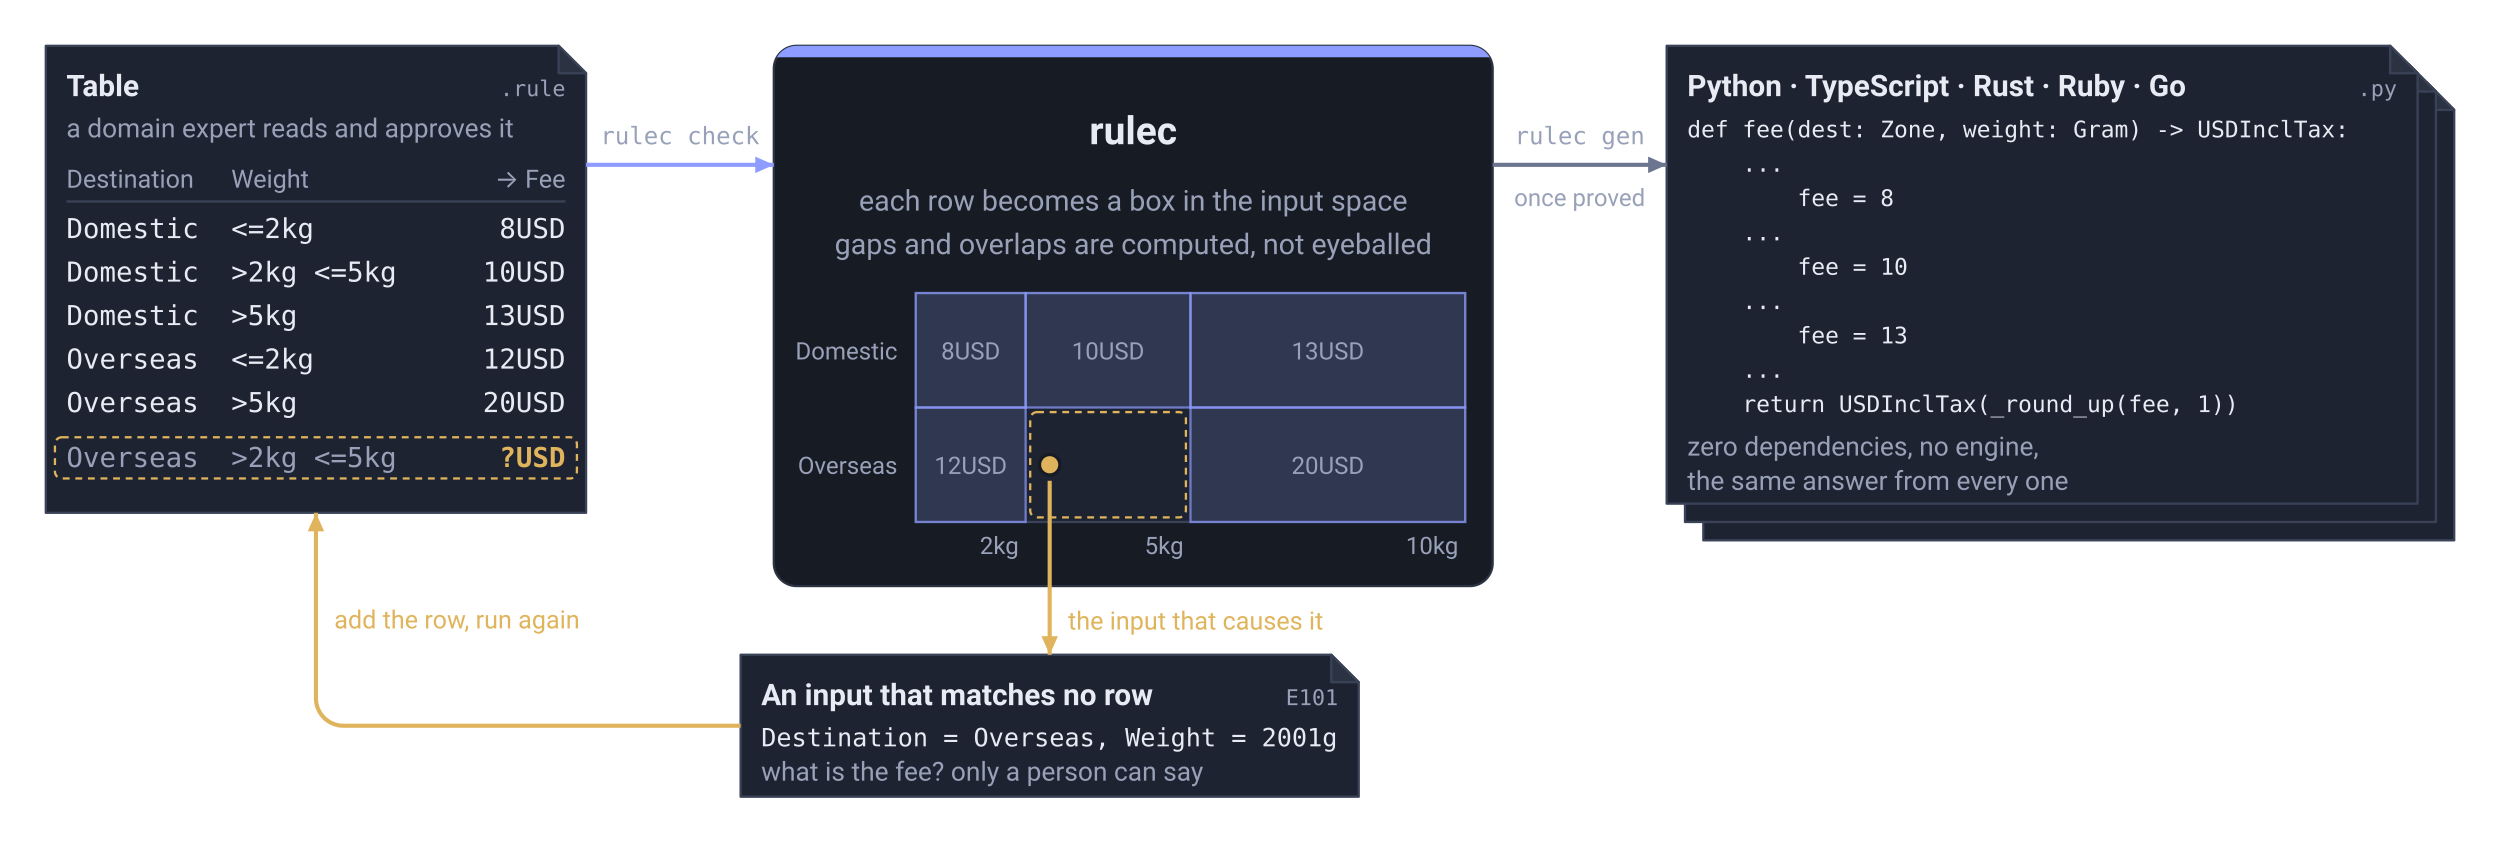
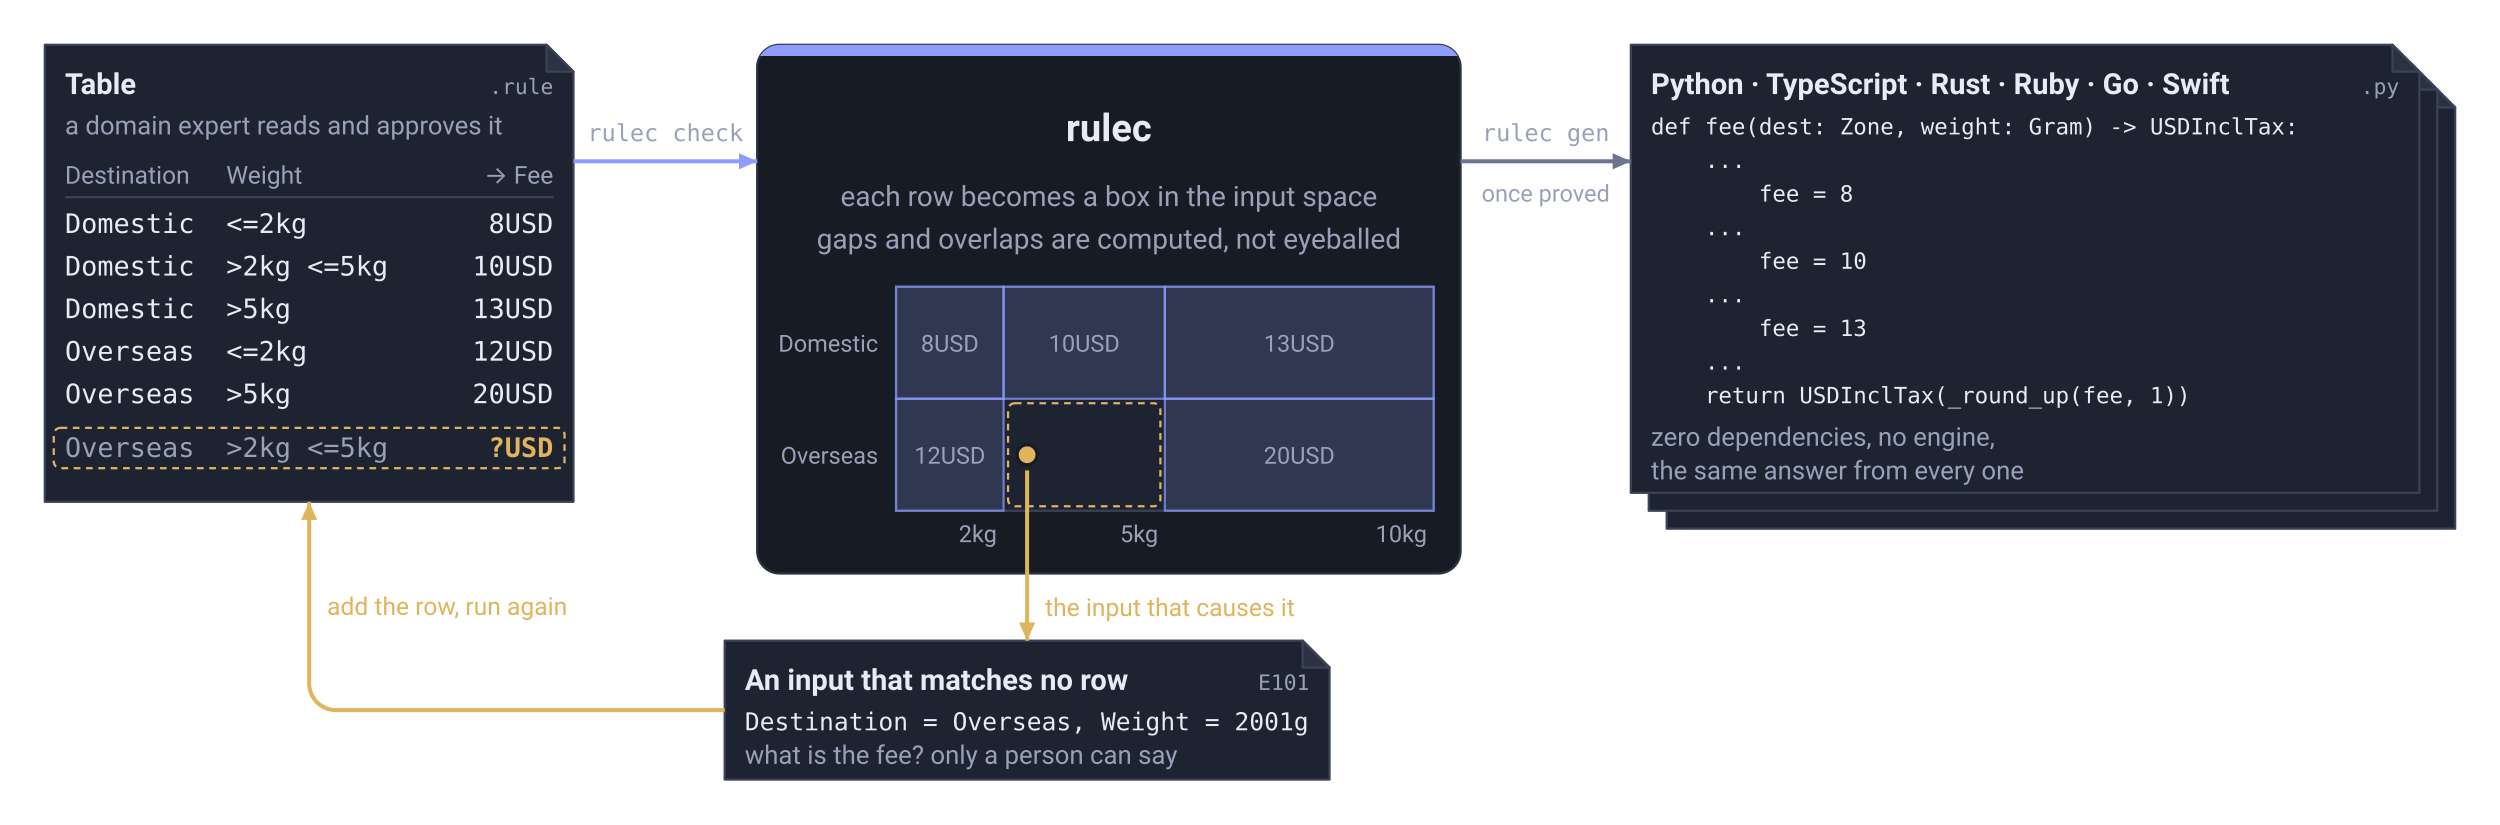
- <svg xmlns="http://www.w3.org/2000/svg" viewBox="0 0 1092 368" role="img" aria-label="Write the table. rulec turns each row into a box in the input space and proves by computation that the boxes leave no gap and no overlap. If there is a gap, back comes the input that falls through it (Destination = Overseas, Weight = 2001g): add the row and run again - only what the fee is takes a person. Only a proved table generates, and what comes out is dependency-free Python, TypeScript, Rust, Ruby and Go." font-family="-apple-system, BlinkMacSystemFont, &quot;Hiragino Sans&quot;, &quot;Noto Sans JP&quot;, &quot;Yu Gothic&quot;, Meiryo, &quot;Segoe UI&quot;, Roboto, sans-serif">
+ <svg xmlns="http://www.w3.org/2000/svg" viewBox="0 0 1116 368" role="img" aria-label="Write the table. rulec turns each row into a box in the input space and proves by computation that the boxes leave no gap and no overlap. If there is a gap, back comes the input that falls through it (Destination = Overseas, Weight = 2001g): add the row and run again - only what the fee is takes a person. Only a proved table generates, and what comes out is dependency-free Python, TypeScript, Rust, Ruby, Go and Swift." font-family="-apple-system, BlinkMacSystemFont, &quot;Hiragino Sans&quot;, &quot;Noto Sans JP&quot;, &quot;Yu Gothic&quot;, Meiryo, &quot;Segoe UI&quot;, Roboto, sans-serif">
  <defs>
    <marker id="head-neutral" viewBox="0 0 10 10" refX="9" refY="5" markerWidth="9" markerHeight="9" markerUnits="userSpaceOnUse" orient="auto">
      <path d="M0,1 L9,5 L0,9 Z" fill="#6b7590" />
    </marker>
    <marker id="head-accent" viewBox="0 0 10 10" refX="9" refY="5" markerWidth="9" markerHeight="9" markerUnits="userSpaceOnUse" orient="auto">
      <path d="M0,1 L9,5 L0,9 Z" fill="#8e9cff" />
    </marker>
    <marker id="head-human" viewBox="0 0 10 10" refX="9" refY="5" markerWidth="9" markerHeight="9" markerUnits="userSpaceOnUse" orient="auto">
      <path d="M0,1 L9,5 L0,9 Z" fill="#e0b45c" />
    </marker>
  </defs>
  <path d="M20,20 H244 L256,32 V224 H20 Z" fill="#1e2331" stroke="#3a4257" stroke-linejoin="round" />
  <path d="M244,20 V32 H256 Z" fill="#2b3242" stroke="#3a4257" stroke-linejoin="round" />
  <text x="29" y="42" font-size="13" font-weight="600" text-anchor="start" fill="#e8ebf4">Table</text>
  <text x="247" y="42" font-size="9.5" font-weight="400" text-anchor="end" fill="#98a1b8" font-family="ui-monospace, SFMono-Regular, Menlo, Consolas, monospace">.rule</text>
  <text x="29" y="60" font-size="11.5" font-weight="400" text-anchor="start" fill="#98a1b8">a domain expert reads and approves it</text>
  <text x="29" y="82" font-size="11" font-weight="400" text-anchor="start" fill="#98a1b8">Destination</text>
  <text x="101" y="82" font-size="11" font-weight="400" text-anchor="start" fill="#98a1b8">Weight</text>
  <text x="247" y="82" font-size="11" font-weight="400" text-anchor="end" fill="#98a1b8">→ Fee</text>
  <line x1="29" y1="88" x2="247" y2="88" stroke="#3a4257" />
  <text x="29" y="104" font-size="12" font-weight="400" text-anchor="start" fill="#e8ebf4" font-family="ui-monospace, SFMono-Regular, Menlo, Consolas, monospace">Domestic</text>
  <text x="101" y="104" font-size="12" font-weight="400" text-anchor="start" fill="#e8ebf4" font-family="ui-monospace, SFMono-Regular, Menlo, Consolas, monospace">&lt;=2kg</text>
  <text x="247" y="104" font-size="12" font-weight="400" text-anchor="end" fill="#e8ebf4" font-family="ui-monospace, SFMono-Regular, Menlo, Consolas, monospace">8USD</text>
  <text x="29" y="123" font-size="12" font-weight="400" text-anchor="start" fill="#e8ebf4" font-family="ui-monospace, SFMono-Regular, Menlo, Consolas, monospace">Domestic</text>
  <text x="101" y="123" font-size="12" font-weight="400" text-anchor="start" fill="#e8ebf4" font-family="ui-monospace, SFMono-Regular, Menlo, Consolas, monospace">&gt;2kg &lt;=5kg</text>
  <text x="247" y="123" font-size="12" font-weight="400" text-anchor="end" fill="#e8ebf4" font-family="ui-monospace, SFMono-Regular, Menlo, Consolas, monospace">10USD</text>
  <text x="29" y="142" font-size="12" font-weight="400" text-anchor="start" fill="#e8ebf4" font-family="ui-monospace, SFMono-Regular, Menlo, Consolas, monospace">Domestic</text>
  <text x="101" y="142" font-size="12" font-weight="400" text-anchor="start" fill="#e8ebf4" font-family="ui-monospace, SFMono-Regular, Menlo, Consolas, monospace">&gt;5kg</text>
  <text x="247" y="142" font-size="12" font-weight="400" text-anchor="end" fill="#e8ebf4" font-family="ui-monospace, SFMono-Regular, Menlo, Consolas, monospace">13USD</text>
  <text x="29" y="161" font-size="12" font-weight="400" text-anchor="start" fill="#e8ebf4" font-family="ui-monospace, SFMono-Regular, Menlo, Consolas, monospace">Overseas</text>
  <text x="101" y="161" font-size="12" font-weight="400" text-anchor="start" fill="#e8ebf4" font-family="ui-monospace, SFMono-Regular, Menlo, Consolas, monospace">&lt;=2kg</text>
  <text x="247" y="161" font-size="12" font-weight="400" text-anchor="end" fill="#e8ebf4" font-family="ui-monospace, SFMono-Regular, Menlo, Consolas, monospace">12USD</text>
  <text x="29" y="180" font-size="12" font-weight="400" text-anchor="start" fill="#e8ebf4" font-family="ui-monospace, SFMono-Regular, Menlo, Consolas, monospace">Overseas</text>
  <text x="101" y="180" font-size="12" font-weight="400" text-anchor="start" fill="#e8ebf4" font-family="ui-monospace, SFMono-Regular, Menlo, Consolas, monospace">&gt;5kg</text>
  <text x="247" y="180" font-size="12" font-weight="400" text-anchor="end" fill="#e8ebf4" font-family="ui-monospace, SFMono-Regular, Menlo, Consolas, monospace">20USD</text>
  <rect x="24" y="191" width="228" height="18" rx="3" fill="none" stroke="#e0b45c" stroke-width="1" stroke-dasharray="3 2.5" />
  <text x="29" y="204" font-size="12" font-weight="400" text-anchor="start" fill="#98a1b8" font-family="ui-monospace, SFMono-Regular, Menlo, Consolas, monospace">Overseas</text>
  <text x="101" y="204" font-size="12" font-weight="400" text-anchor="start" fill="#98a1b8" font-family="ui-monospace, SFMono-Regular, Menlo, Consolas, monospace">&gt;2kg &lt;=5kg</text>
  <text x="247" y="204" font-size="12" font-weight="600" text-anchor="end" fill="#e0b45c" font-family="ui-monospace, SFMono-Regular, Menlo, Consolas, monospace">?USD</text>
  <clipPath id="clip-rulec">
    <rect x="338" y="20" width="314" height="236" rx="10" />
  </clipPath>
  <rect x="338" y="20" width="314" height="236" rx="10" fill="#171b24" stroke="#2b3242" />
  <rect x="338" y="20" width="314" height="5" fill="#8e9cff" clip-path="url(#clip-rulec)" />
  <text x="495.0" y="63" font-size="17" font-weight="700" text-anchor="middle" fill="#e8ebf4">rulec</text>
  <text x="495.0" y="92" font-size="12.5" font-weight="400" text-anchor="middle" fill="#98a1b8">each row becomes a box in the input space</text>
  <text x="495.0" y="111" font-size="12.5" font-weight="400" text-anchor="middle" fill="#98a1b8">gaps and overlaps are computed, not eyeballed</text>
  <rect x="400" y="128" width="240" height="100" fill="#1e2331" stroke="#3a4257" />
  <rect x="400.0" y="128.0" width="48.0" height="50.0" fill="#8e9cff" fill-opacity="0.16" stroke="#8e9cff" stroke-opacity="0.7" />
  <text x="424.0" y="157.0" font-size="10.5" font-weight="400" text-anchor="middle" fill="#98a1b8">8USD</text>
  <rect x="448.0" y="128.0" width="72.0" height="50.0" fill="#8e9cff" fill-opacity="0.16" stroke="#8e9cff" stroke-opacity="0.7" />
  <text x="484.0" y="157.0" font-size="10.5" font-weight="400" text-anchor="middle" fill="#98a1b8">10USD</text>
  <rect x="520.0" y="128.0" width="120.0" height="50.0" fill="#8e9cff" fill-opacity="0.16" stroke="#8e9cff" stroke-opacity="0.7" />
  <text x="580.0" y="157.0" font-size="10.5" font-weight="400" text-anchor="middle" fill="#98a1b8">13USD</text>
  <rect x="400.0" y="178.0" width="48.0" height="50.0" fill="#8e9cff" fill-opacity="0.16" stroke="#8e9cff" stroke-opacity="0.7" />
  <text x="424.0" y="207.0" font-size="10.5" font-weight="400" text-anchor="middle" fill="#98a1b8">12USD</text>
  <rect x="520.0" y="178.0" width="120.0" height="50.0" fill="#8e9cff" fill-opacity="0.16" stroke="#8e9cff" stroke-opacity="0.7" />
  <text x="580.0" y="207.0" font-size="10.5" font-weight="400" text-anchor="middle" fill="#98a1b8">20USD</text>
  <rect x="450.0" y="180.0" width="68.0" height="46.0" rx="3" fill="none" stroke="#e0b45c" stroke-width="1" stroke-dasharray="3 2.5" />
  <text x="392" y="157.0" font-size="10.5" font-weight="400" text-anchor="end" fill="#98a1b8">Domestic</text>
  <text x="392" y="207.0" font-size="10.5" font-weight="400" text-anchor="end" fill="#98a1b8">Overseas</text>
  <text x="445.0" y="242" font-size="10.5" font-weight="400" text-anchor="end" fill="#98a1b8">2kg</text>
  <text x="517.0" y="242" font-size="10.5" font-weight="400" text-anchor="end" fill="#98a1b8">5kg</text>
  <text x="637.0" y="242" font-size="10.5" font-weight="400" text-anchor="end" fill="#98a1b8">10kg</text>
  <circle cx="458.5" cy="203.0" r="4.5" fill="#e0b45c" stroke="#171b24" stroke-width="1.5" />
-   <path d="M744,36 H1060 L1072,48 V236 H744 Z" fill="#1e2331" stroke="#3a4257" stroke-linejoin="round" />
-   <path d="M1060,36 V48 H1072 Z" fill="#2b3242" stroke="#3a4257" stroke-linejoin="round" />
-   <path d="M736,28 H1052 L1064,40 V228 H736 Z" fill="#1e2331" stroke="#3a4257" stroke-linejoin="round" />
-   <path d="M1052,28 V40 H1064 Z" fill="#2b3242" stroke="#3a4257" stroke-linejoin="round" />
-   <path d="M728,20 H1044 L1056,32 V220 H728 Z" fill="#1e2331" stroke="#3a4257" stroke-linejoin="round" />
-   <path d="M1044,20 V32 H1056 Z" fill="#2b3242" stroke="#3a4257" stroke-linejoin="round" />
-   <text x="737" y="42" font-size="13" font-weight="600" text-anchor="start" fill="#e8ebf4">Python · TypeScript · Rust · Ruby · Go</text>
-   <text x="1047" y="42" font-size="9.5" font-weight="400" text-anchor="end" fill="#98a1b8" font-family="ui-monospace, SFMono-Regular, Menlo, Consolas, monospace">.py</text>
+   <path d="M744,36 H1084 L1096,48 V236 H744 Z" fill="#1e2331" stroke="#3a4257" stroke-linejoin="round" />
+   <path d="M1084,36 V48 H1096 Z" fill="#2b3242" stroke="#3a4257" stroke-linejoin="round" />
+   <path d="M736,28 H1076 L1088,40 V228 H736 Z" fill="#1e2331" stroke="#3a4257" stroke-linejoin="round" />
+   <path d="M1076,28 V40 H1088 Z" fill="#2b3242" stroke="#3a4257" stroke-linejoin="round" />
+   <path d="M728,20 H1068 L1080,32 V220 H728 Z" fill="#1e2331" stroke="#3a4257" stroke-linejoin="round" />
+   <path d="M1068,20 V32 H1080 Z" fill="#2b3242" stroke="#3a4257" stroke-linejoin="round" />
+   <text x="737" y="42" font-size="13" font-weight="600" text-anchor="start" fill="#e8ebf4">Python · TypeScript · Rust · Ruby · Go · Swift</text>
+   <text x="1071" y="42" font-size="9.5" font-weight="400" text-anchor="end" fill="#98a1b8" font-family="ui-monospace, SFMono-Regular, Menlo, Consolas, monospace">.py</text>
  <text x="737" y="60" font-size="10" font-weight="400" text-anchor="start" fill="#e8ebf4" font-family="ui-monospace, SFMono-Regular, Menlo, Consolas, monospace" xml:space="preserve" style="white-space:pre">def fee(dest: Zone, weight: Gram) -&gt; USDInclTax:</text>
  <text x="737" y="75" font-size="10" font-weight="400" text-anchor="start" fill="#e8ebf4" font-family="ui-monospace, SFMono-Regular, Menlo, Consolas, monospace" xml:space="preserve" style="white-space:pre">    ...</text>
  <text x="737" y="90" font-size="10" font-weight="400" text-anchor="start" fill="#e8ebf4" font-family="ui-monospace, SFMono-Regular, Menlo, Consolas, monospace" xml:space="preserve" style="white-space:pre">        fee = 8</text>
  <text x="737" y="105" font-size="10" font-weight="400" text-anchor="start" fill="#e8ebf4" font-family="ui-monospace, SFMono-Regular, Menlo, Consolas, monospace" xml:space="preserve" style="white-space:pre">    ...</text>
  <text x="737" y="120" font-size="10" font-weight="400" text-anchor="start" fill="#e8ebf4" font-family="ui-monospace, SFMono-Regular, Menlo, Consolas, monospace" xml:space="preserve" style="white-space:pre">        fee = 10</text>
  <text x="737" y="135" font-size="10" font-weight="400" text-anchor="start" fill="#e8ebf4" font-family="ui-monospace, SFMono-Regular, Menlo, Consolas, monospace" xml:space="preserve" style="white-space:pre">    ...</text>
  <text x="737" y="150" font-size="10" font-weight="400" text-anchor="start" fill="#e8ebf4" font-family="ui-monospace, SFMono-Regular, Menlo, Consolas, monospace" xml:space="preserve" style="white-space:pre">        fee = 13</text>
  <text x="737" y="165" font-size="10" font-weight="400" text-anchor="start" fill="#e8ebf4" font-family="ui-monospace, SFMono-Regular, Menlo, Consolas, monospace" xml:space="preserve" style="white-space:pre">    ...</text>
  <text x="737" y="180" font-size="10" font-weight="400" text-anchor="start" fill="#e8ebf4" font-family="ui-monospace, SFMono-Regular, Menlo, Consolas, monospace" xml:space="preserve" style="white-space:pre">    return USDInclTax(_round_up(fee, 1))</text>
  <text x="737" y="199" font-size="11.5" font-weight="400" text-anchor="start" fill="#98a1b8">zero dependencies, no engine,</text>
  <text x="737" y="214" font-size="11.5" font-weight="400" text-anchor="start" fill="#98a1b8">the same answer from every one</text>
  <path d="M323.5,286 H581.5 L593.5,298 V348 H323.5 Z" fill="#1e2331" stroke="#3a4257" stroke-linejoin="round" />
  <path d="M581.5,286 V298 H593.5 Z" fill="#2b3242" stroke="#3a4257" stroke-linejoin="round" />
  <text x="332.5" y="308" font-size="13" font-weight="600" text-anchor="start" fill="#e8ebf4">An input that matches no row</text>
  <text x="584.5" y="308" font-size="9.5" font-weight="400" text-anchor="end" fill="#98a1b8" font-family="ui-monospace, SFMono-Regular, Menlo, Consolas, monospace">E101</text>
  <text x="332.5" y="326" font-size="11" font-weight="400" text-anchor="start" fill="#e8ebf4" font-family="ui-monospace, SFMono-Regular, Menlo, Consolas, monospace">Destination = Overseas, Weight = 2001g</text>
  <text x="332.5" y="341" font-size="11.5" font-weight="400" text-anchor="start" fill="#98a1b8">what is the fee? only a person can say</text>
  <line x1="256" y1="72" x2="338" y2="72" stroke="#8e9cff" stroke-width="1.8" marker-end="url(#head-accent)" />
  <text x="297.0" y="63" font-size="10.5" font-weight="400" text-anchor="middle" fill="#98a1b8" font-family="ui-monospace, SFMono-Regular, Menlo, Consolas, monospace">rulec check</text>
  <line x1="652" y1="72" x2="728" y2="72" stroke="#6b7590" stroke-width="1.8" marker-end="url(#head-neutral)" />
  <text x="690.0" y="63" font-size="10.5" font-weight="400" text-anchor="middle" fill="#98a1b8" font-family="ui-monospace, SFMono-Regular, Menlo, Consolas, monospace">rulec gen</text>
  <text x="690.0" y="90" font-size="10.5" font-weight="400" text-anchor="middle" fill="#98a1b8">once proved</text>
  <line x1="458.5" y1="210.0" x2="458.5" y2="286" stroke="#e0b45c" stroke-width="1.8" marker-end="url(#head-human)" />
  <text x="466.5" y="275.0" font-size="11" font-weight="400" text-anchor="start" fill="#e0b45c">the input that causes it</text>
  <path d="M323.5,317.0 H150.0 A12,12 0 0 1 138.0,305.0 V224" fill="none" stroke="#e0b45c" stroke-width="1.8" marker-end="url(#head-human)" />
  <text x="146.0" y="274.5" font-size="11" font-weight="400" text-anchor="start" fill="#e0b45c">add the row, run again</text>
</svg>
